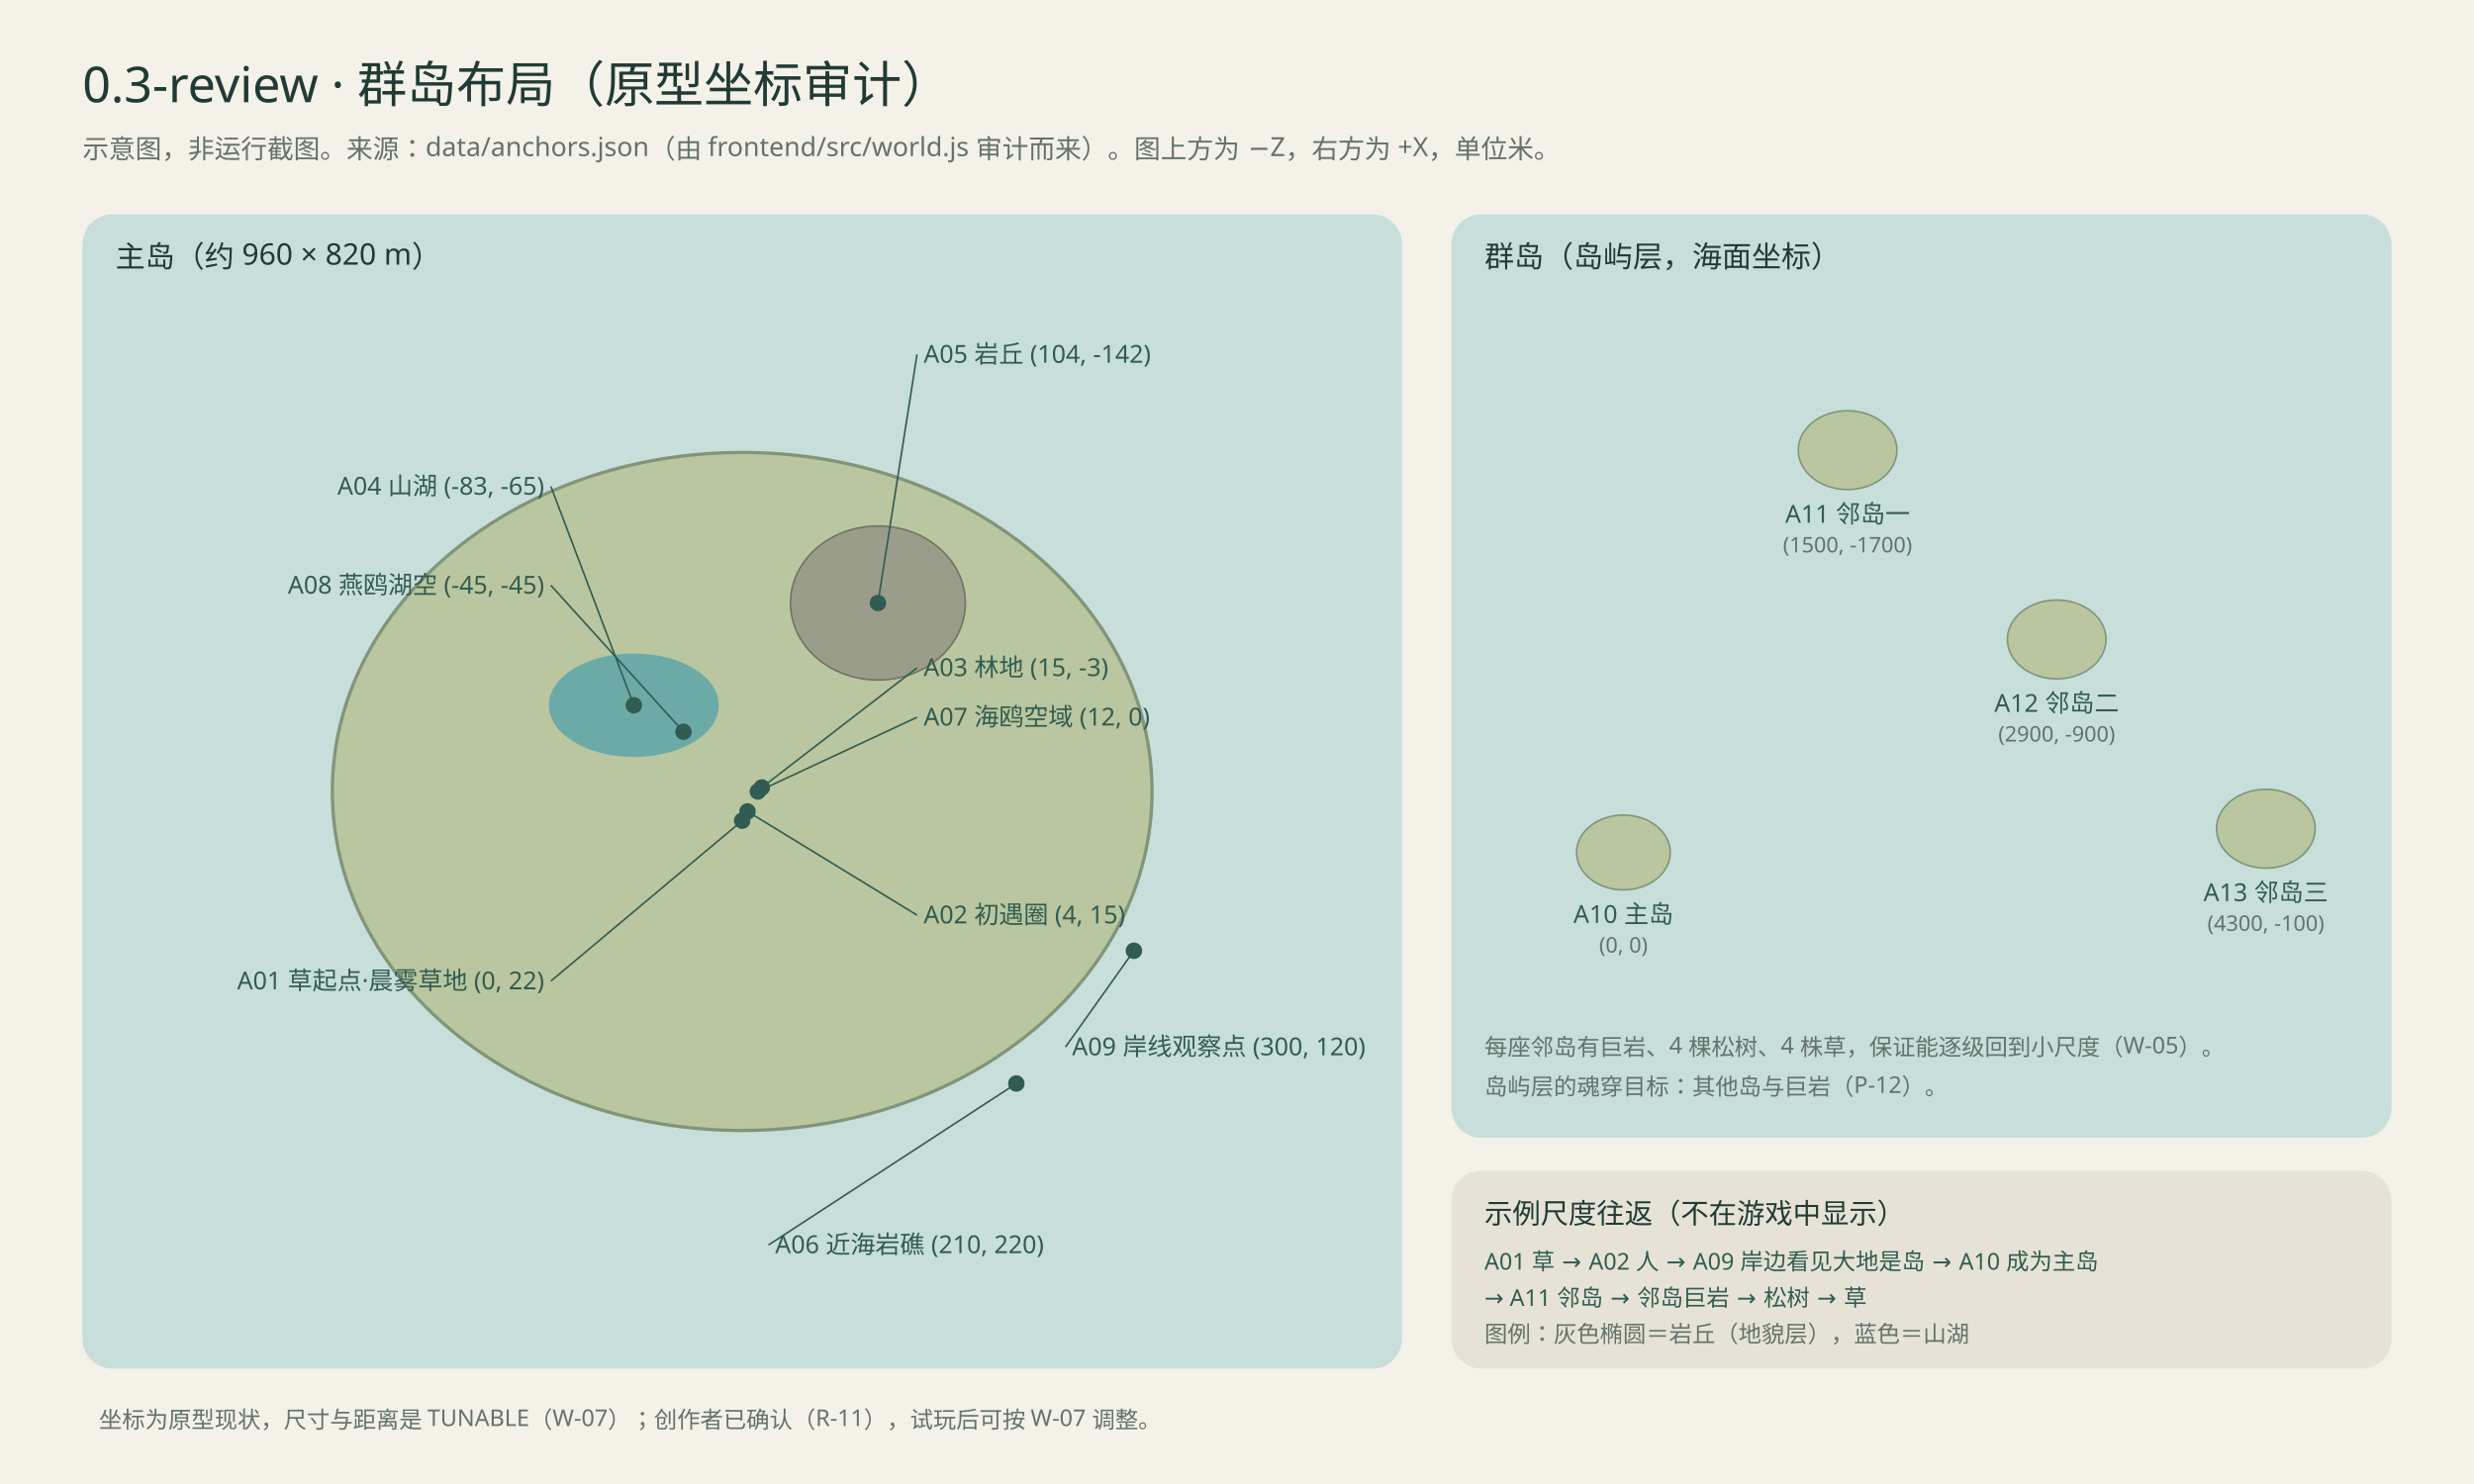
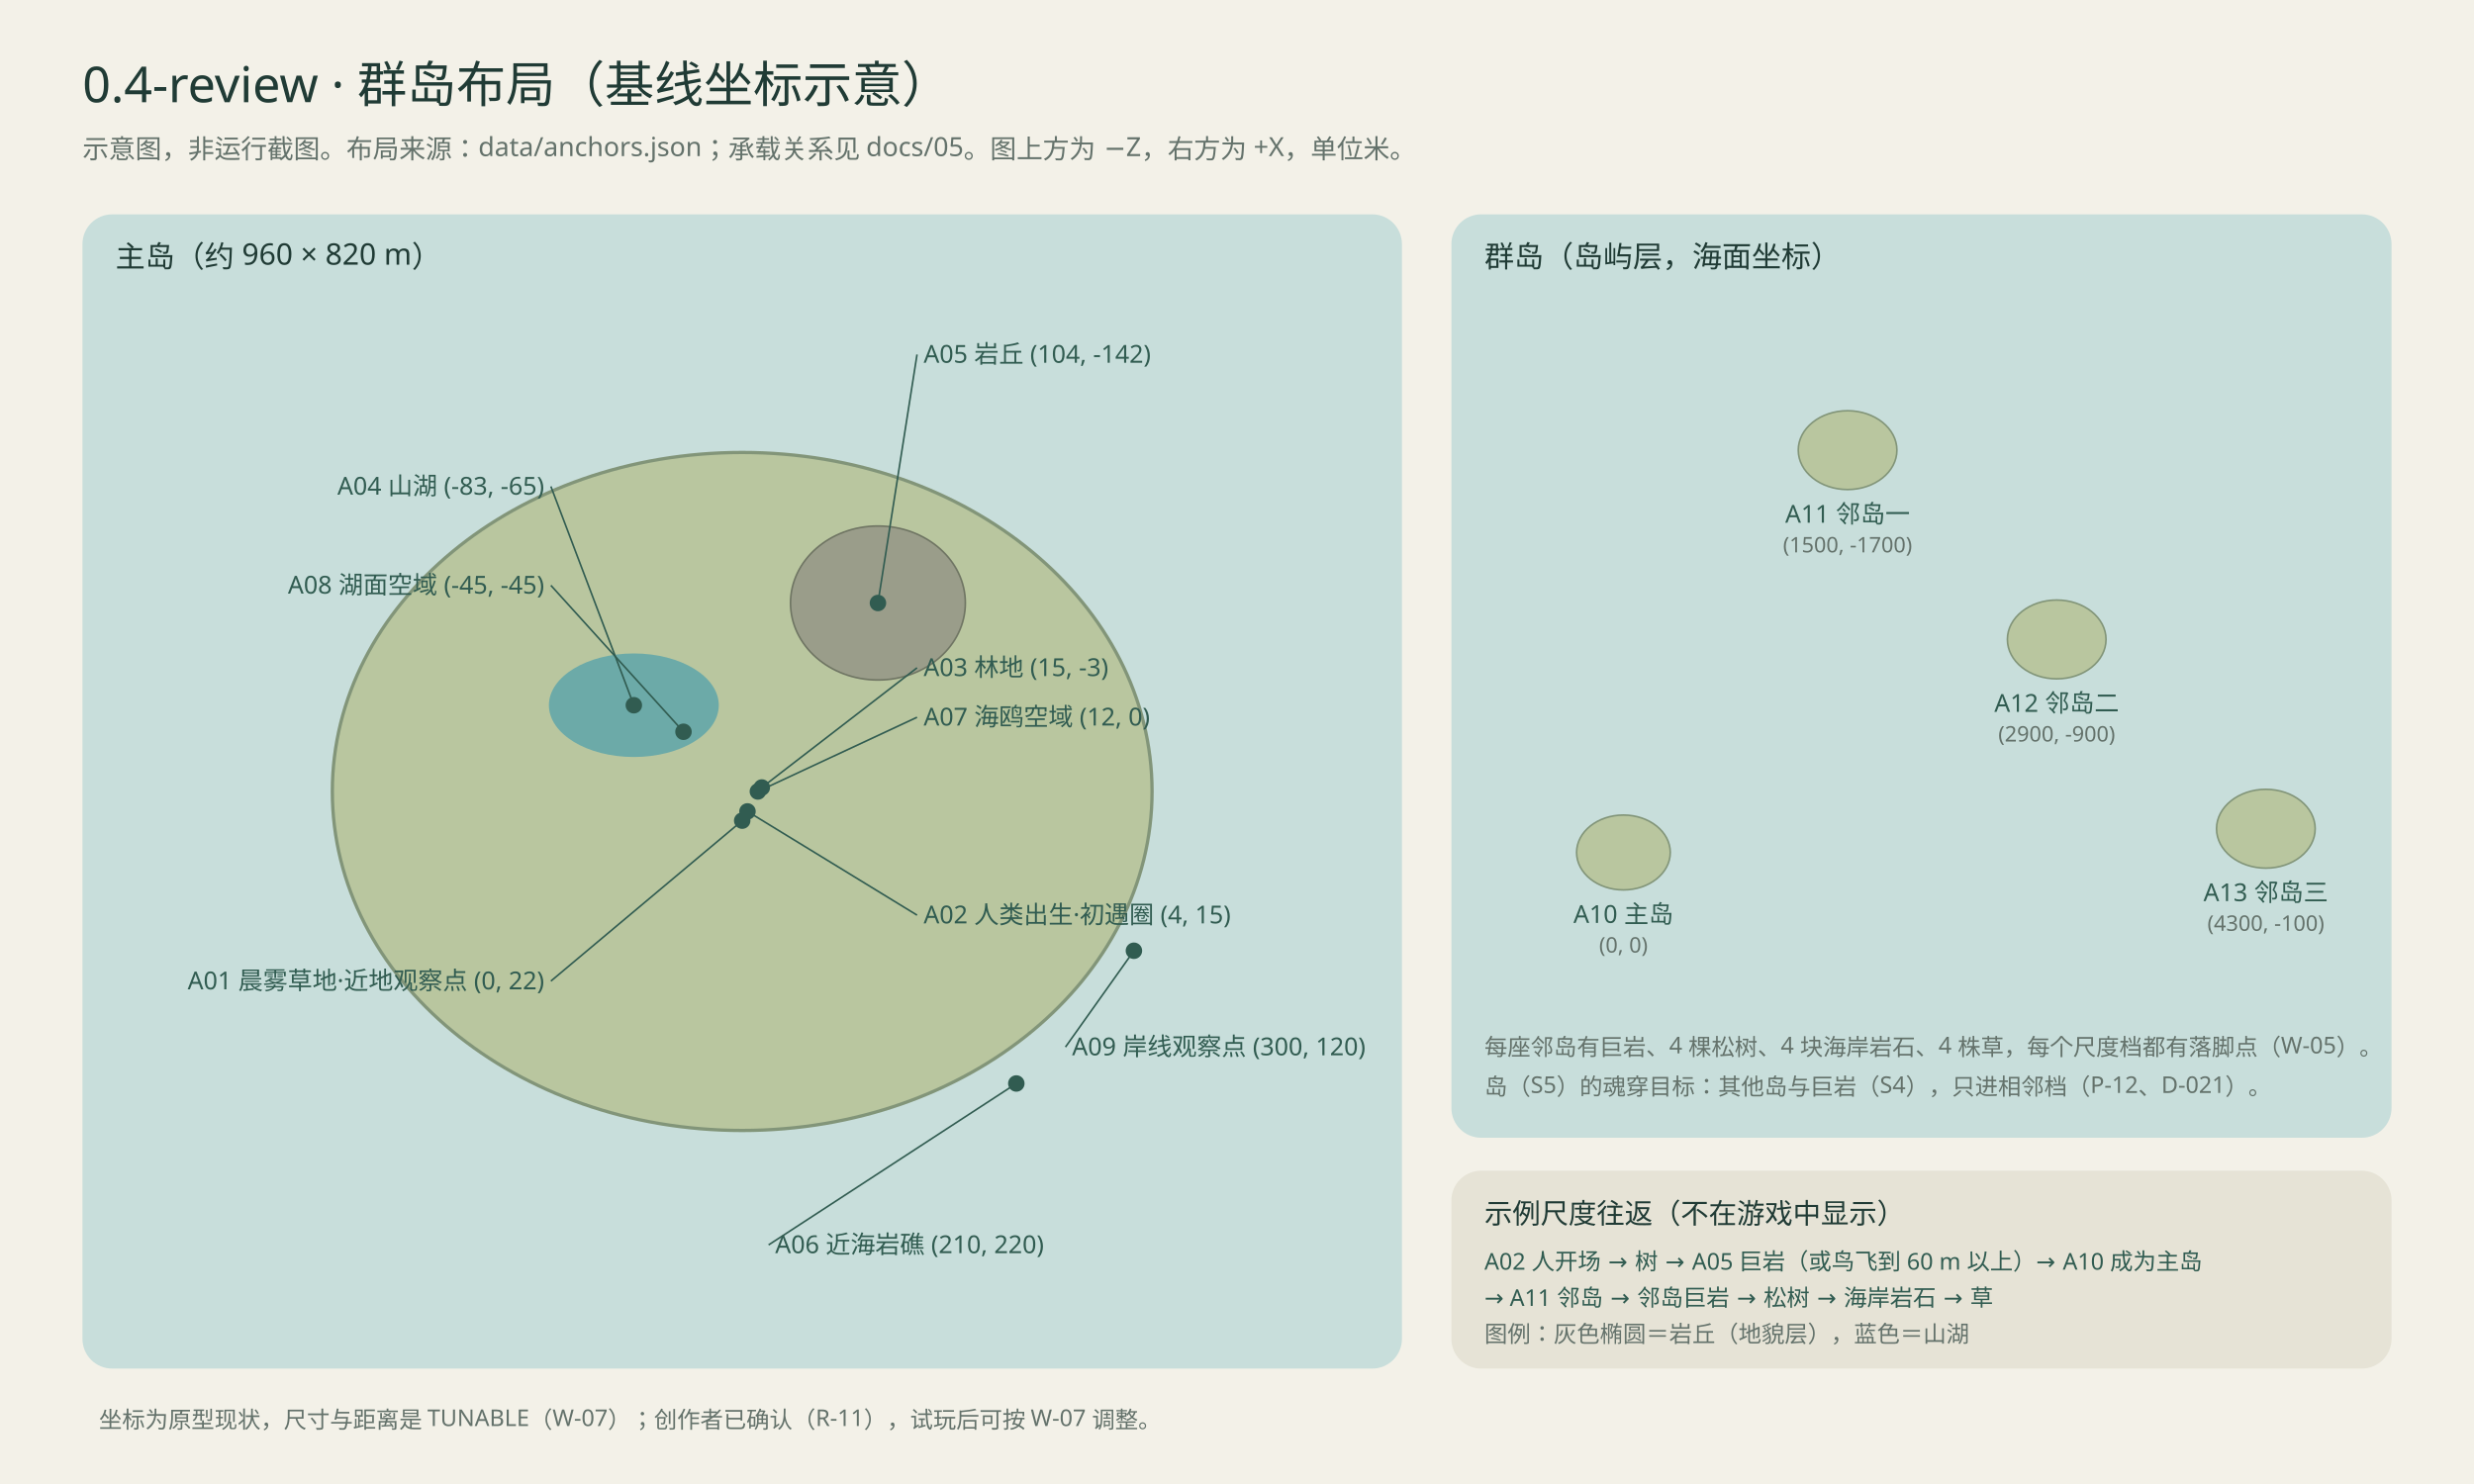
<svg xmlns="http://www.w3.org/2000/svg" width="1500" height="900" viewBox="0 0 1500 900">
  <rect width="1500" height="900" fill="#f3f1e8" />
  <g style="font-family:'PingFang SC','Microsoft YaHei',sans-serif">
-     <text x="50" y="62" font-size="30" fill="#203b35">0.3-review · 群岛布局（原型坐标审计）</text>
-     <text x="50" y="96" font-size="16" fill="#64726b">示意图，非运行截图。来源：data/anchors.json（由 frontend/src/world.js 审计而来）。图上方为 −Z，右方为 +X，单位米。</text>
+     <text x="50" y="62" font-size="30" fill="#203b35">0.4-review · 群岛布局（基线坐标示意）</text>
+     <text x="50" y="96" font-size="16" fill="#64726b">示意图，非运行截图。布局来源：data/anchors.json；承载关系见 docs/05。图上方为 −Z，右方为 +X，单位米。</text>
    <rect x="50" y="130" width="800" height="700" rx="18" fill="#c8dedb" />
    <ellipse cx="450.0" cy="480.0" rx="248.5" ry="205.6" fill="#b9c69f" stroke="#829579" stroke-width="2" />
    <ellipse cx="384.3" cy="427.7" rx="51.5" ry="31.4" fill="#6caaa8" />
    <ellipse cx="532.3" cy="365.7" rx="53.0" ry="46.7" fill="#9a9d8a" stroke="#6f7563" />
    <text x="70" y="162" font-size="18" fill="#203b35">主岛（约 960 × 820 m）</text>
    <path d="M532.3,365.7 L556,215" stroke="#315c51" stroke-width="1" fill="none" />
    <circle cx="532.3" cy="365.7" r="5" fill="#315c51" />
    <text x="560" y="220" font-size="15" fill="#315c51" text-anchor="start">A05 岩丘 (104, -142)</text>
    <path d="M384.3,427.7 L334,295" stroke="#315c51" stroke-width="1" fill="none" />
    <circle cx="384.3" cy="427.7" r="5" fill="#315c51" />
    <text x="330" y="300" font-size="15" fill="#315c51" text-anchor="end">A04 山湖 (-83, -65)</text>
    <path d="M414.4,443.8 L334,355" stroke="#315c51" stroke-width="1" fill="none" />
    <circle cx="414.4" cy="443.8" r="5" fill="#315c51" />
-     <text x="330" y="360" font-size="15" fill="#315c51" text-anchor="end">A08 燕鸥湖空 (-45, -45)</text>
+     <text x="330" y="360" font-size="15" fill="#315c51" text-anchor="end">A08 湖面空域 (-45, -45)</text>
    <path d="M461.9,477.6 L556,405" stroke="#315c51" stroke-width="1" fill="none" />
    <circle cx="461.9" cy="477.6" r="5" fill="#315c51" />
    <text x="560" y="410" font-size="15" fill="#315c51" text-anchor="start">A03 林地 (15, -3)</text>
    <path d="M459.5,480.0 L556,435" stroke="#315c51" stroke-width="1" fill="none" />
    <circle cx="459.5" cy="480.0" r="5" fill="#315c51" />
    <text x="560" y="440" font-size="15" fill="#315c51" text-anchor="start">A07 海鸥空域 (12, 0)</text>
    <path d="M453.2,492.1 L556,555" stroke="#315c51" stroke-width="1" fill="none" />
    <circle cx="453.2" cy="492.1" r="5" fill="#315c51" />
-     <text x="560" y="560" font-size="15" fill="#315c51" text-anchor="start">A02 初遇圈 (4, 15)</text>
+     <text x="560" y="560" font-size="15" fill="#315c51" text-anchor="start">A02 人类出生·初遇圈 (4, 15)</text>
    <path d="M450.0,497.7 L334,595" stroke="#315c51" stroke-width="1" fill="none" />
    <circle cx="450.0" cy="497.7" r="5" fill="#315c51" />
-     <text x="330" y="600" font-size="15" fill="#315c51" text-anchor="end">A01 草起点·晨雾草地 (0, 22)</text>
+     <text x="330" y="600" font-size="15" fill="#315c51" text-anchor="end">A01 晨雾草地·近地观察点 (0, 22)</text>
    <path d="M687.5,576.6 L646,635" stroke="#315c51" stroke-width="1" fill="none" />
    <circle cx="687.5" cy="576.6" r="5" fill="#315c51" />
    <text x="650" y="640" font-size="15" fill="#315c51" text-anchor="start">A09 岸线观察点 (300, 120)</text>
    <path d="M616.2,657.1 L466,755" stroke="#315c51" stroke-width="1" fill="none" />
    <circle cx="616.2" cy="657.1" r="5" fill="#315c51" />
    <text x="470" y="760" font-size="15" fill="#315c51" text-anchor="start">A06 近海岩礁 (210, 220)</text>
    <rect x="880" y="130" width="570" height="560" rx="18" fill="#c8dedb" />
    <text x="900" y="162" font-size="18" fill="#203b35">群岛（岛屿层，海面坐标）</text>
    <ellipse cx="984.3" cy="517.0" rx="28.4" ry="22.7" fill="#b9c69f" stroke="#829579" />
    <text x="984.3" y="559.7" font-size="15" fill="#315c51" text-anchor="middle">A10 主岛</text>
    <text x="984.3" y="577.7" font-size="13" fill="#64726b" text-anchor="middle">(0, 0)</text>
    <ellipse cx="1120.2" cy="273.0" rx="29.9" ry="23.9" fill="#b9c69f" stroke="#829579" />
    <text x="1120.2" y="317.0" font-size="15" fill="#315c51" text-anchor="middle">A11 邻岛一</text>
    <text x="1120.2" y="335.0" font-size="13" fill="#64726b" text-anchor="middle">(1500, -1700)</text>
    <ellipse cx="1247.0" cy="387.8" rx="29.9" ry="23.9" fill="#b9c69f" stroke="#829579" />
    <text x="1247.0" y="431.7" font-size="15" fill="#315c51" text-anchor="middle">A12 邻岛二</text>
    <text x="1247.0" y="449.7" font-size="13" fill="#64726b" text-anchor="middle">(2900, -900)</text>
    <ellipse cx="1373.8" cy="502.6" rx="29.9" ry="23.9" fill="#b9c69f" stroke="#829579" />
    <text x="1373.8" y="546.5" font-size="15" fill="#315c51" text-anchor="middle">A13 邻岛三</text>
    <text x="1373.8" y="564.5" font-size="13" fill="#64726b" text-anchor="middle">(4300, -100)</text>
-     <text x="900" y="640" font-size="14" fill="#64726b">每座邻岛有巨岩、4 棵松树、4 株草，保证能逐级回到小尺度（W-05）。</text>
-     <text x="900" y="664" font-size="14" fill="#64726b">岛屿层的魂穿目标：其他岛与巨岩（P-12）。</text>
+     <text x="900" y="640" font-size="14" fill="#64726b">每座邻岛有巨岩、4 棵松树、4 块海岸岩石、4 株草，每个尺度档都有落脚点（W-05）。</text>
+     <text x="900" y="664" font-size="14" fill="#64726b">岛（S5）的魂穿目标：其他岛与巨岩（S4），只进相邻档（P-12、D-021）。</text>
    <rect x="880" y="710" width="570" height="120" rx="18" fill="#e6e3d6" />
    <text x="900" y="742" font-size="17" fill="#203b35">示例尺度往返（不在游戏中显示）</text>
-     <text x="900" y="770" font-size="14" fill="#315c51">A01 草 → A02 人 → A09 岸边看见大地是岛 → A10 成为主岛</text>
-     <text x="900" y="792" font-size="14" fill="#315c51">→ A11 邻岛 → 邻岛巨岩 → 松树 → 草</text>
+     <text x="900" y="770" font-size="14" fill="#315c51">A02 人开场 → 树 → A05 巨岩（或鸟飞到 60 m 以上）→ A10 成为主岛</text>
+     <text x="900" y="792" font-size="14" fill="#315c51">→ A11 邻岛 → 邻岛巨岩 → 松树 → 海岸岩石 → 草</text>
    <text x="900" y="814" font-size="14" fill="#64726b">图例：灰色椭圆＝岩丘（地貌层），蓝色＝山湖</text>
    <text x="60" y="866" font-size="14" fill="#64726b">坐标为原型现状，尺寸与距离是 TUNABLE（W-07）；创作者已确认（R-11），试玩后可按 W-07 调整。</text>
  </g>
</svg>
